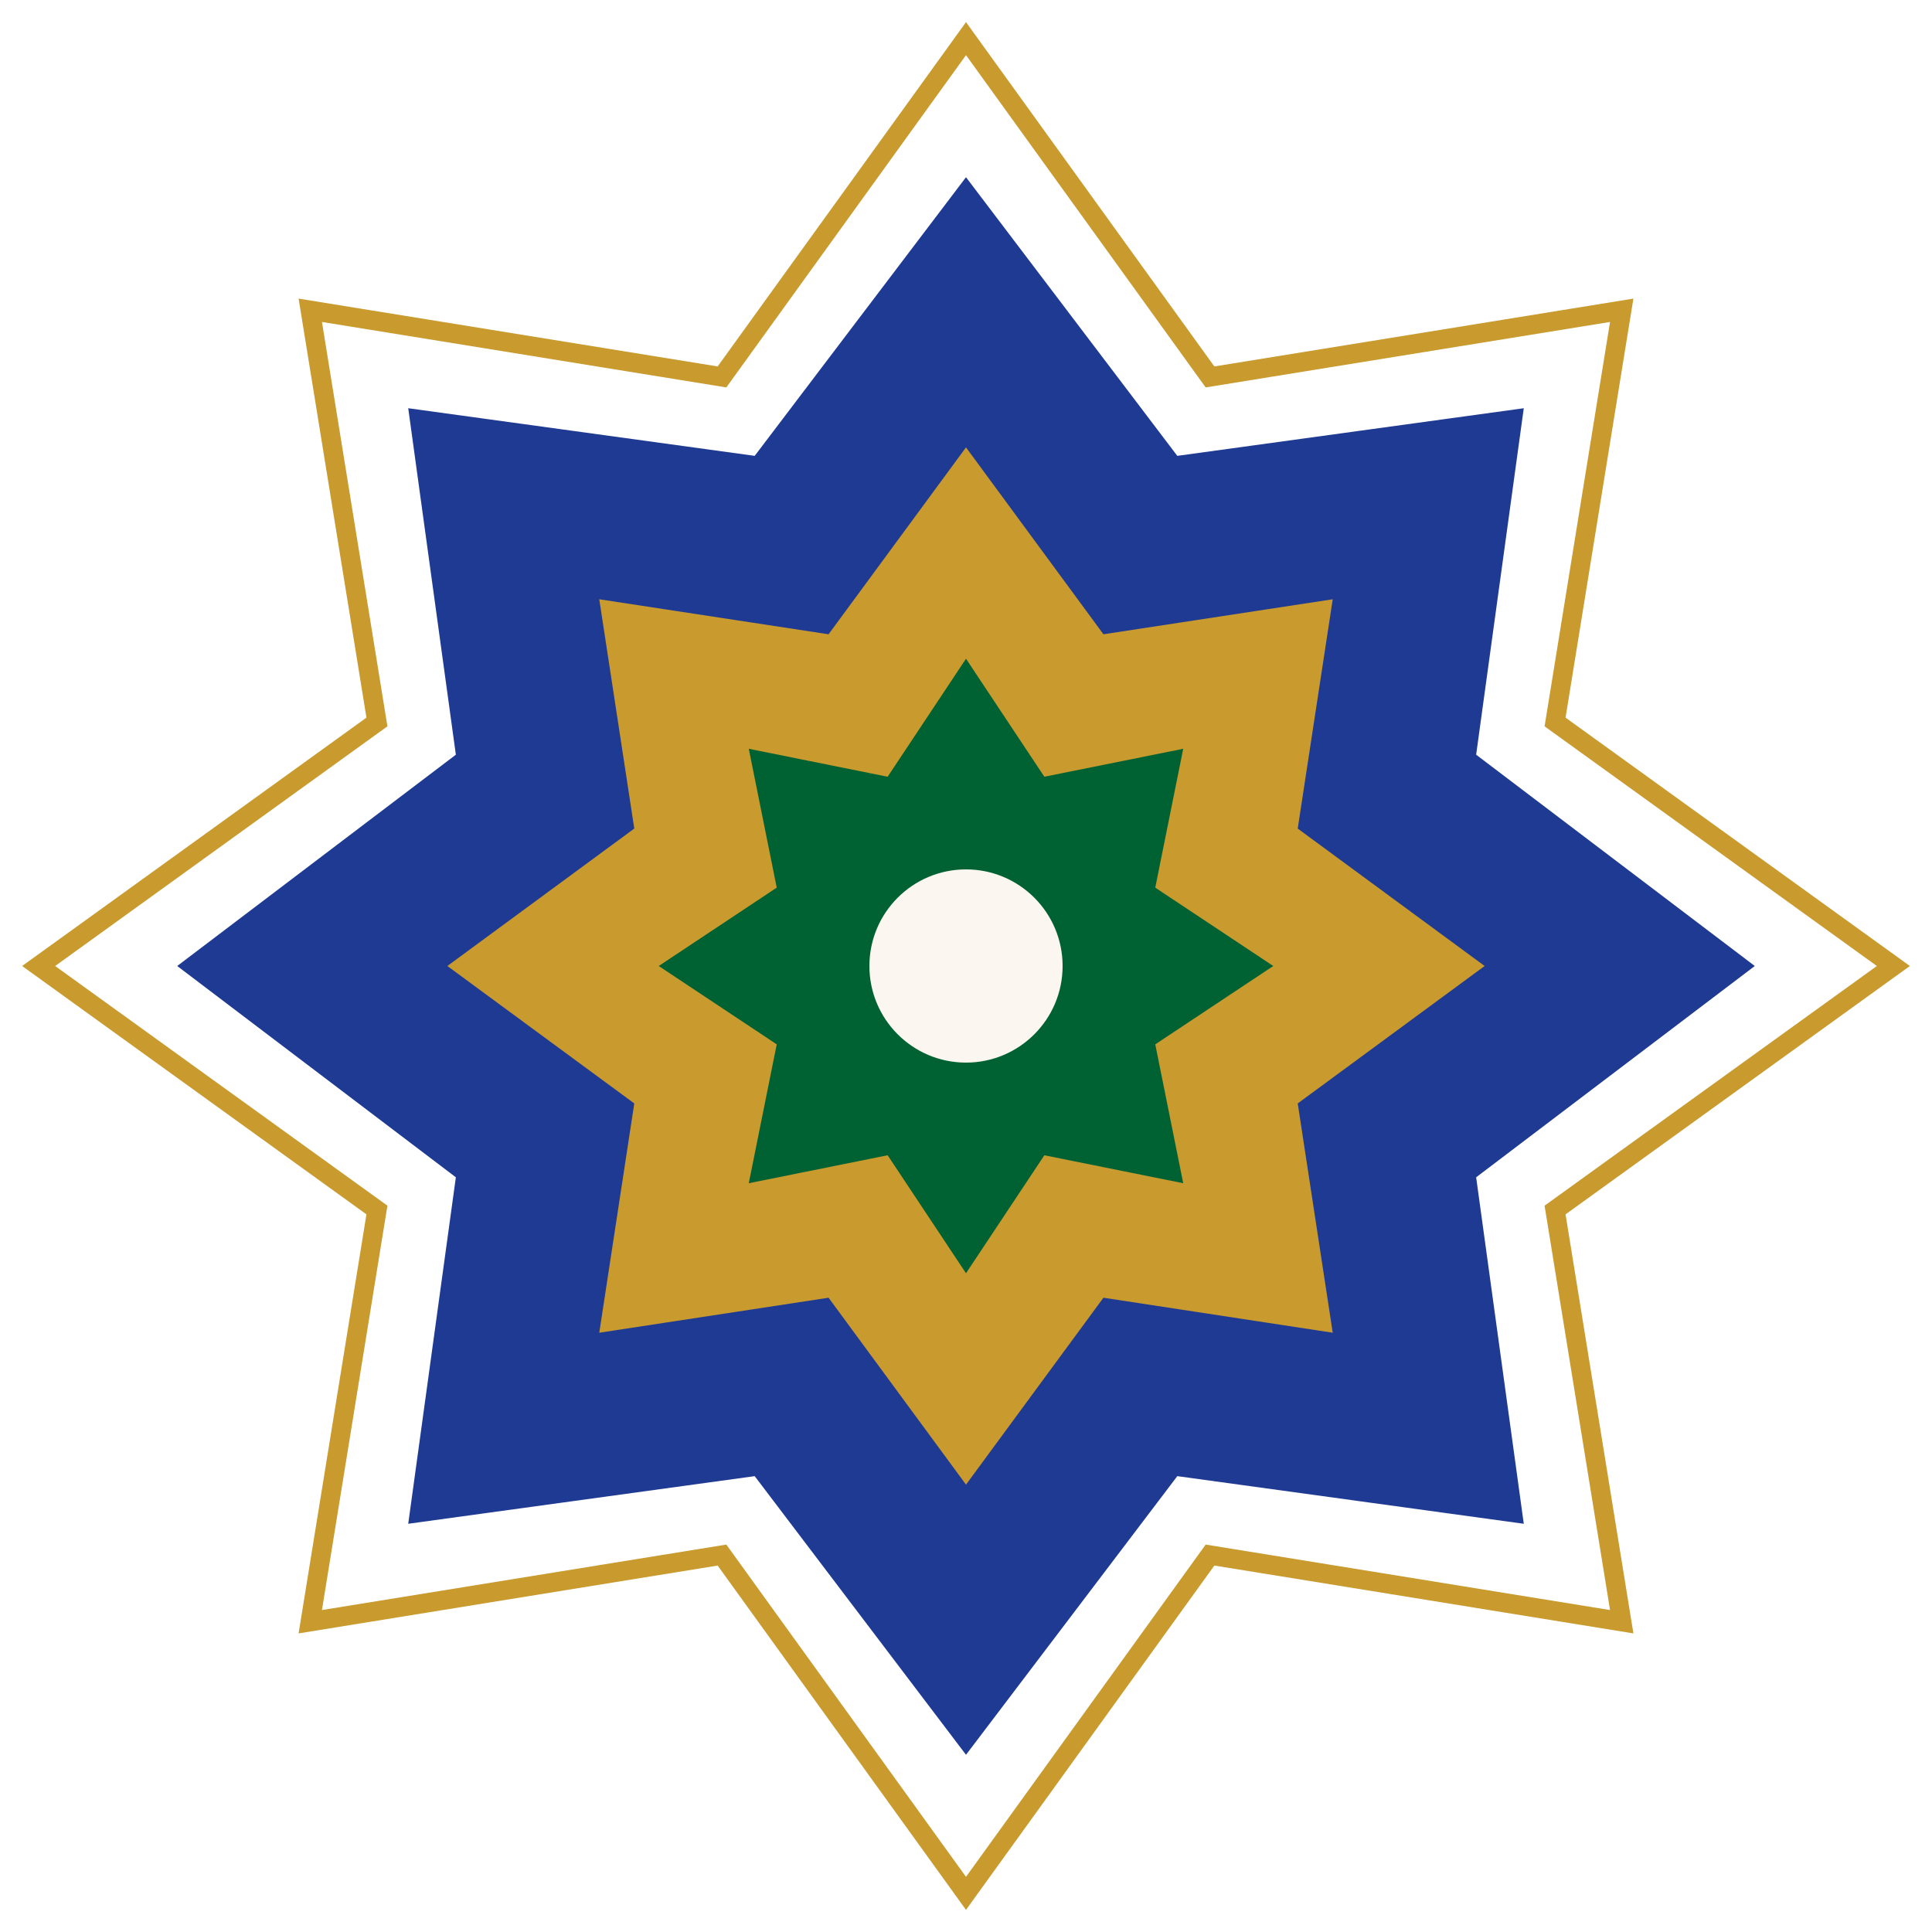
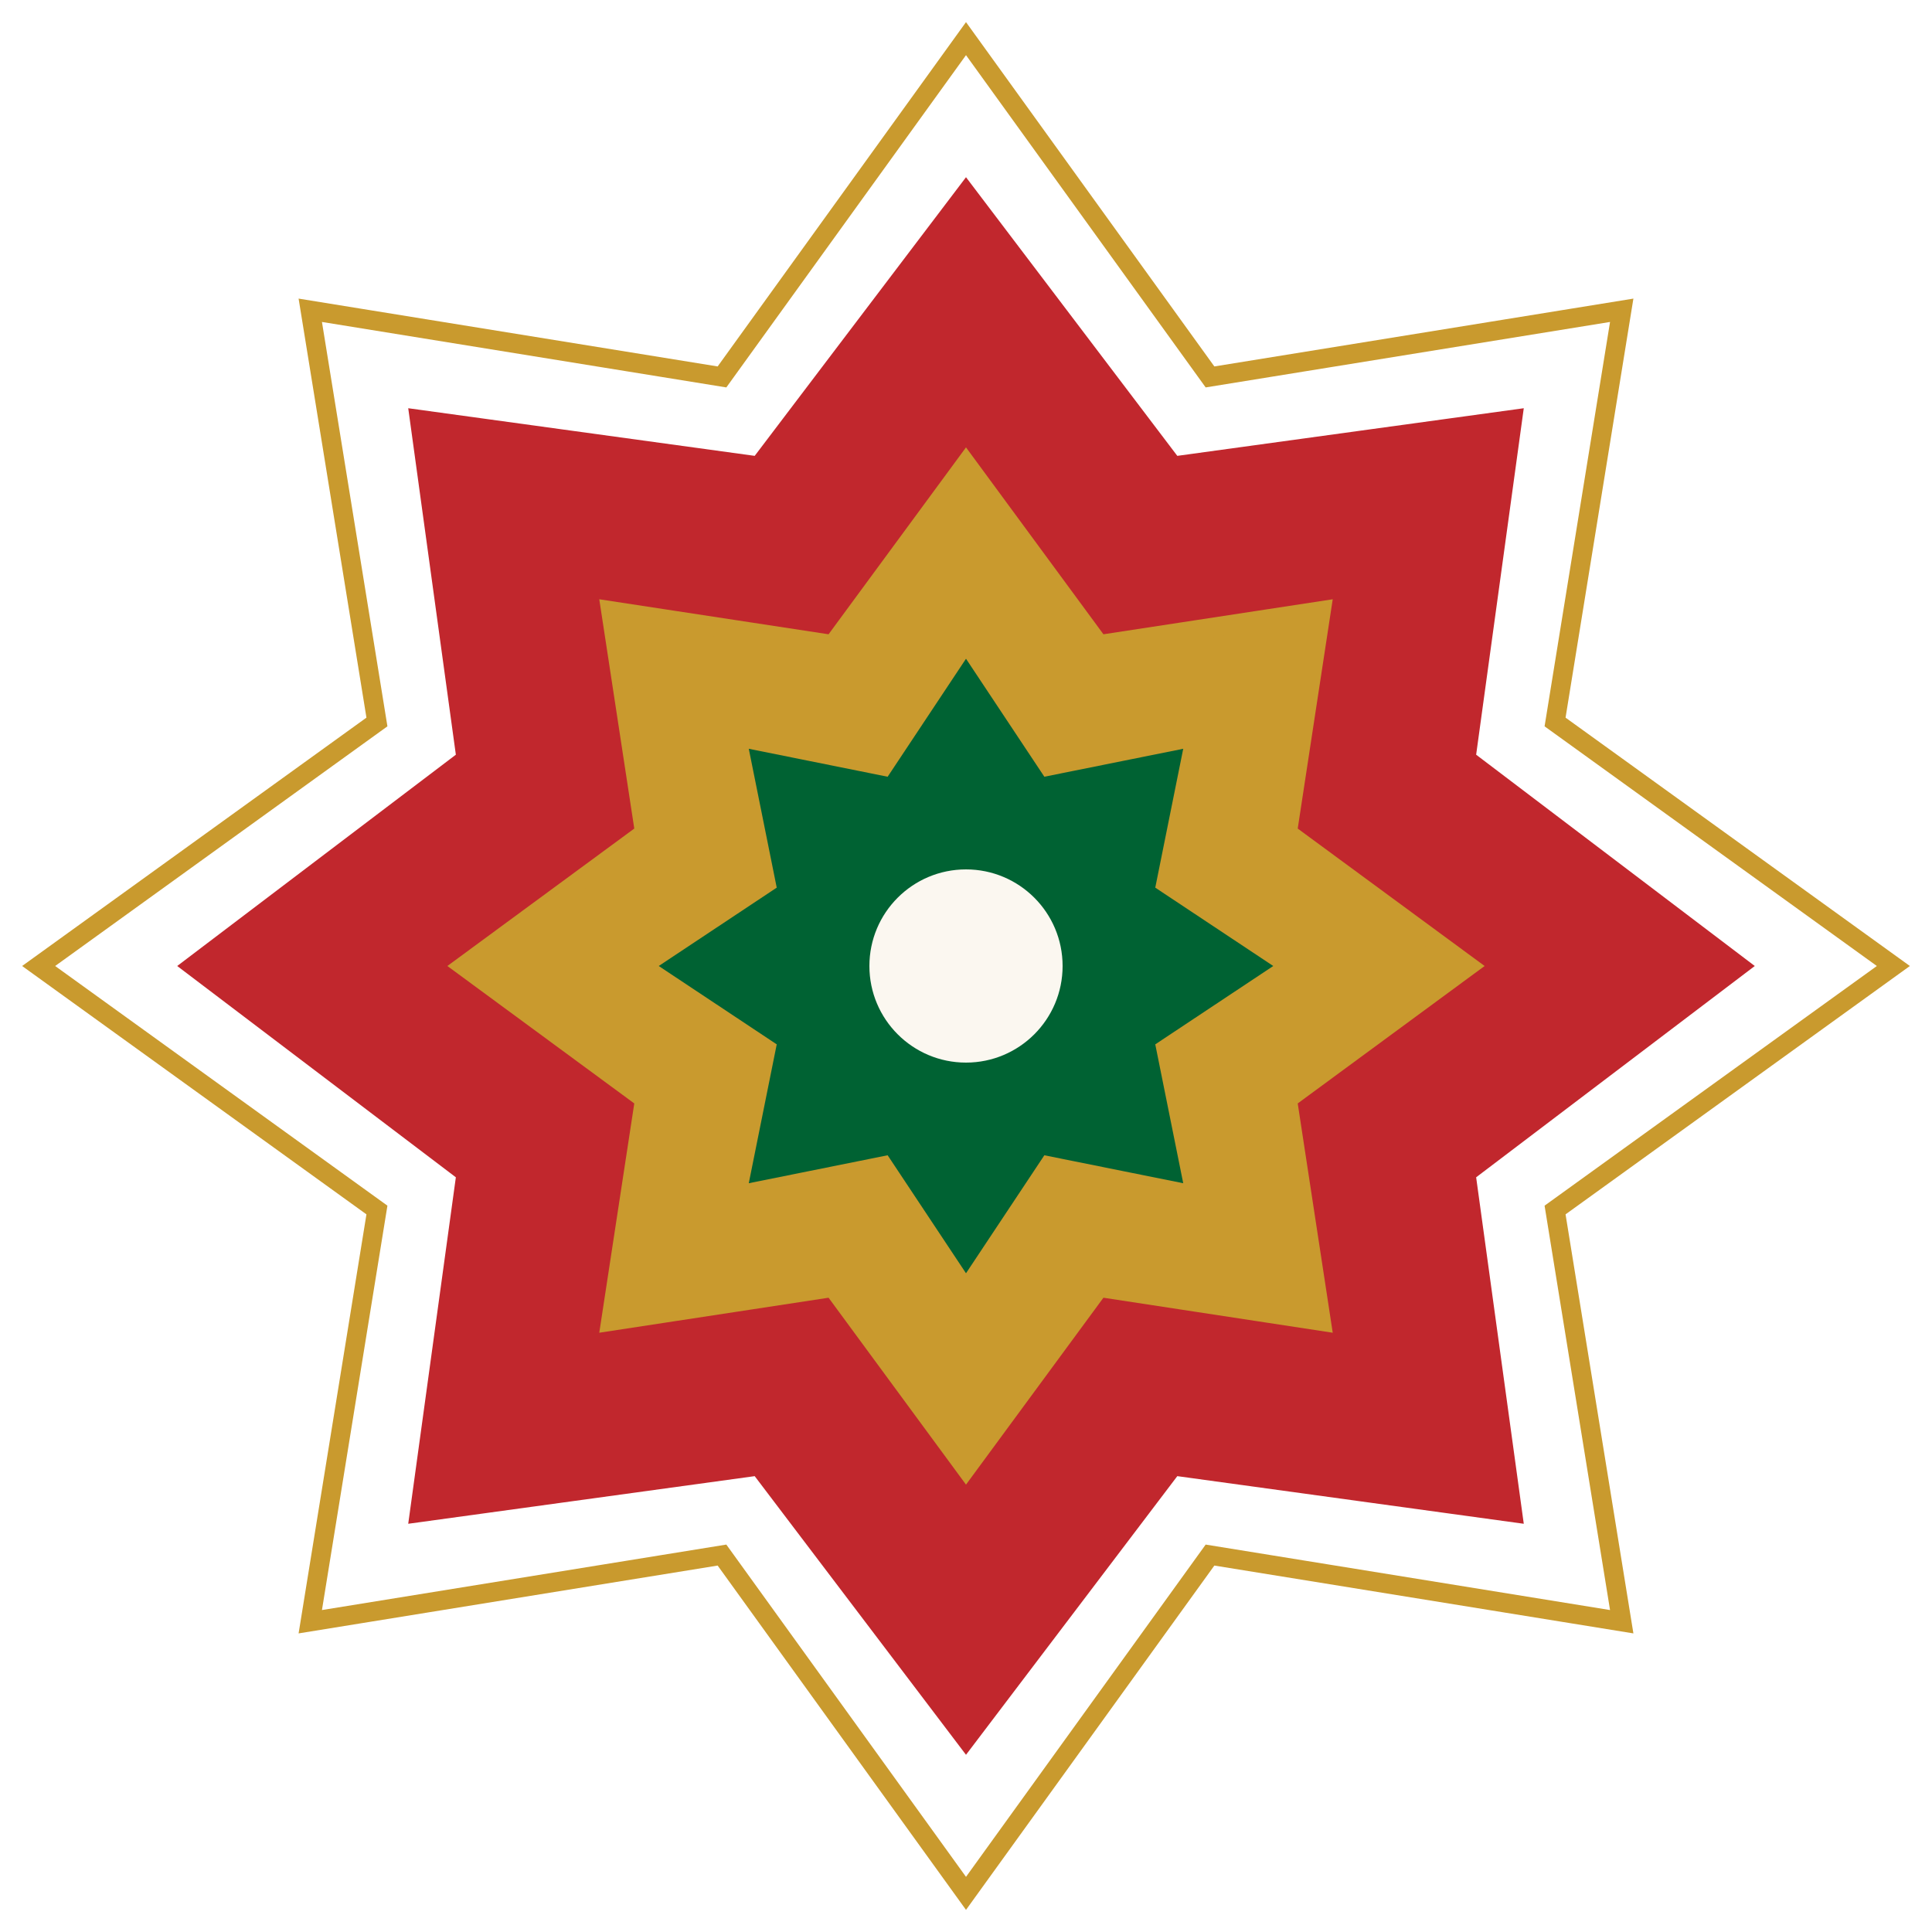
<svg xmlns="http://www.w3.org/2000/svg" viewBox="0 0 200 200">
  <polygon points="100.00,4.00 125.26,39.02 167.88,32.12 160.98,74.74 196.00,100.00 160.98,125.26 167.88,167.88 125.26,160.98 100.00,196.00 74.74,160.98 32.12,167.88 39.02,125.26 4.00,100.00 39.02,74.74 32.12,32.12 74.74,39.02" fill="none" stroke="#C99A2E" stroke-width="2" />
-   <polygon points="100.00,20.00 121.43,48.26 156.57,43.43 151.74,78.57 180.00,100.00 151.74,121.43 156.57,156.57 121.43,151.74 100.00,180.00 78.57,151.74 43.43,156.57 48.26,121.43 20.00,100.00 48.26,78.57 43.43,43.43 78.57,48.26" fill="#1F3A93" stroke="#1F3A93" stroke-width="2" />
+   <polygon points="100.00,20.00 121.43,48.26 156.57,43.43 151.74,78.57 180.00,100.00 151.74,121.43 156.57,156.57 121.43,151.74 100.00,180.00 78.57,151.74 43.43,156.57 48.26,121.43 20.00,100.00 48.26,78.57 43.43,43.43 78.57,48.26" fill="#C1272D" stroke="#C1272D" stroke-width="2" />
  <polygon points="100.00,48.00 113.78,66.74 136.77,63.23 133.26,86.22 152.00,100.00 133.26,113.78 136.77,136.77 113.78,133.26 100.00,152.00 86.22,133.26 63.23,136.77 66.74,113.78 48.00,100.00 66.74,86.22 63.23,63.23 86.22,66.74" fill="#C99A2E" stroke="#C99A2E" stroke-width="2" />
  <polygon points="100.00,70.00 107.65,81.52 121.21,78.79 118.48,92.35 130.00,100.00 118.48,107.65 121.21,121.21 107.65,118.48 100.00,130.00 92.35,118.48 78.79,121.21 81.52,107.65 70.00,100.00 81.52,92.35 78.79,78.79 92.35,81.52" fill="#006233" stroke="#006233" stroke-width="2" />
  <circle cx="100.0" cy="100.0" r="10.0" fill="#FBF7F0" />
</svg>
